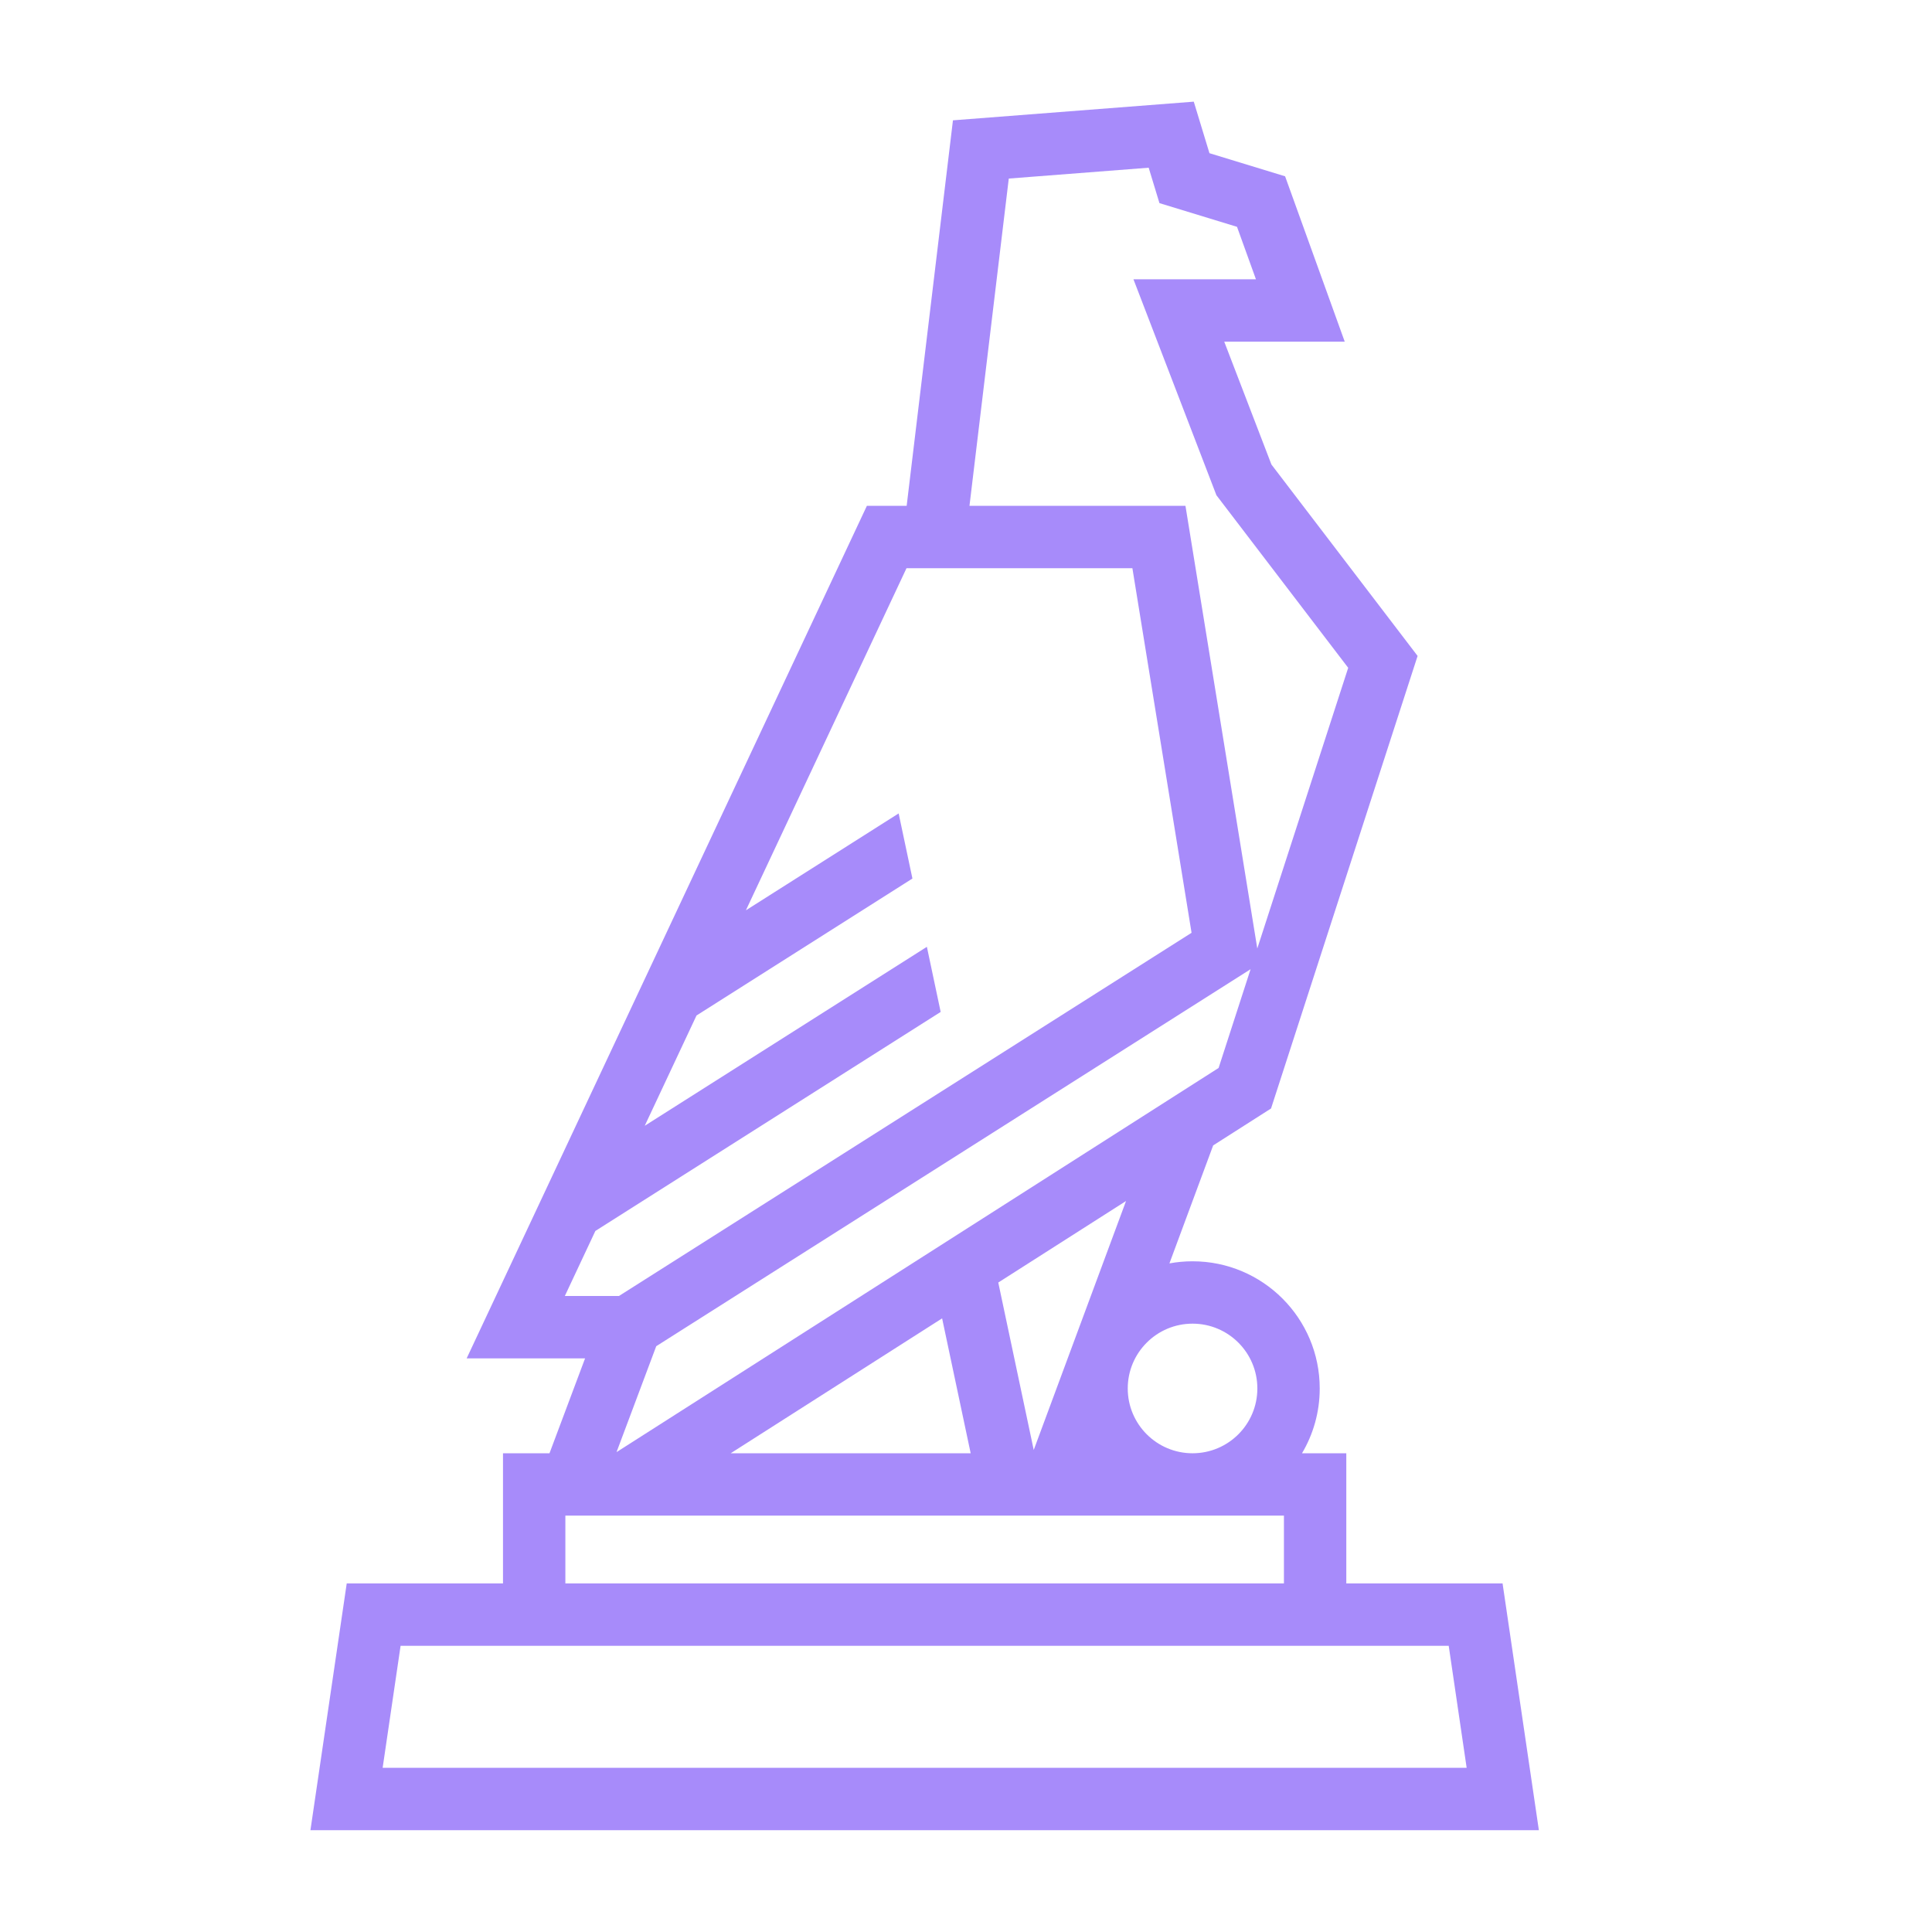
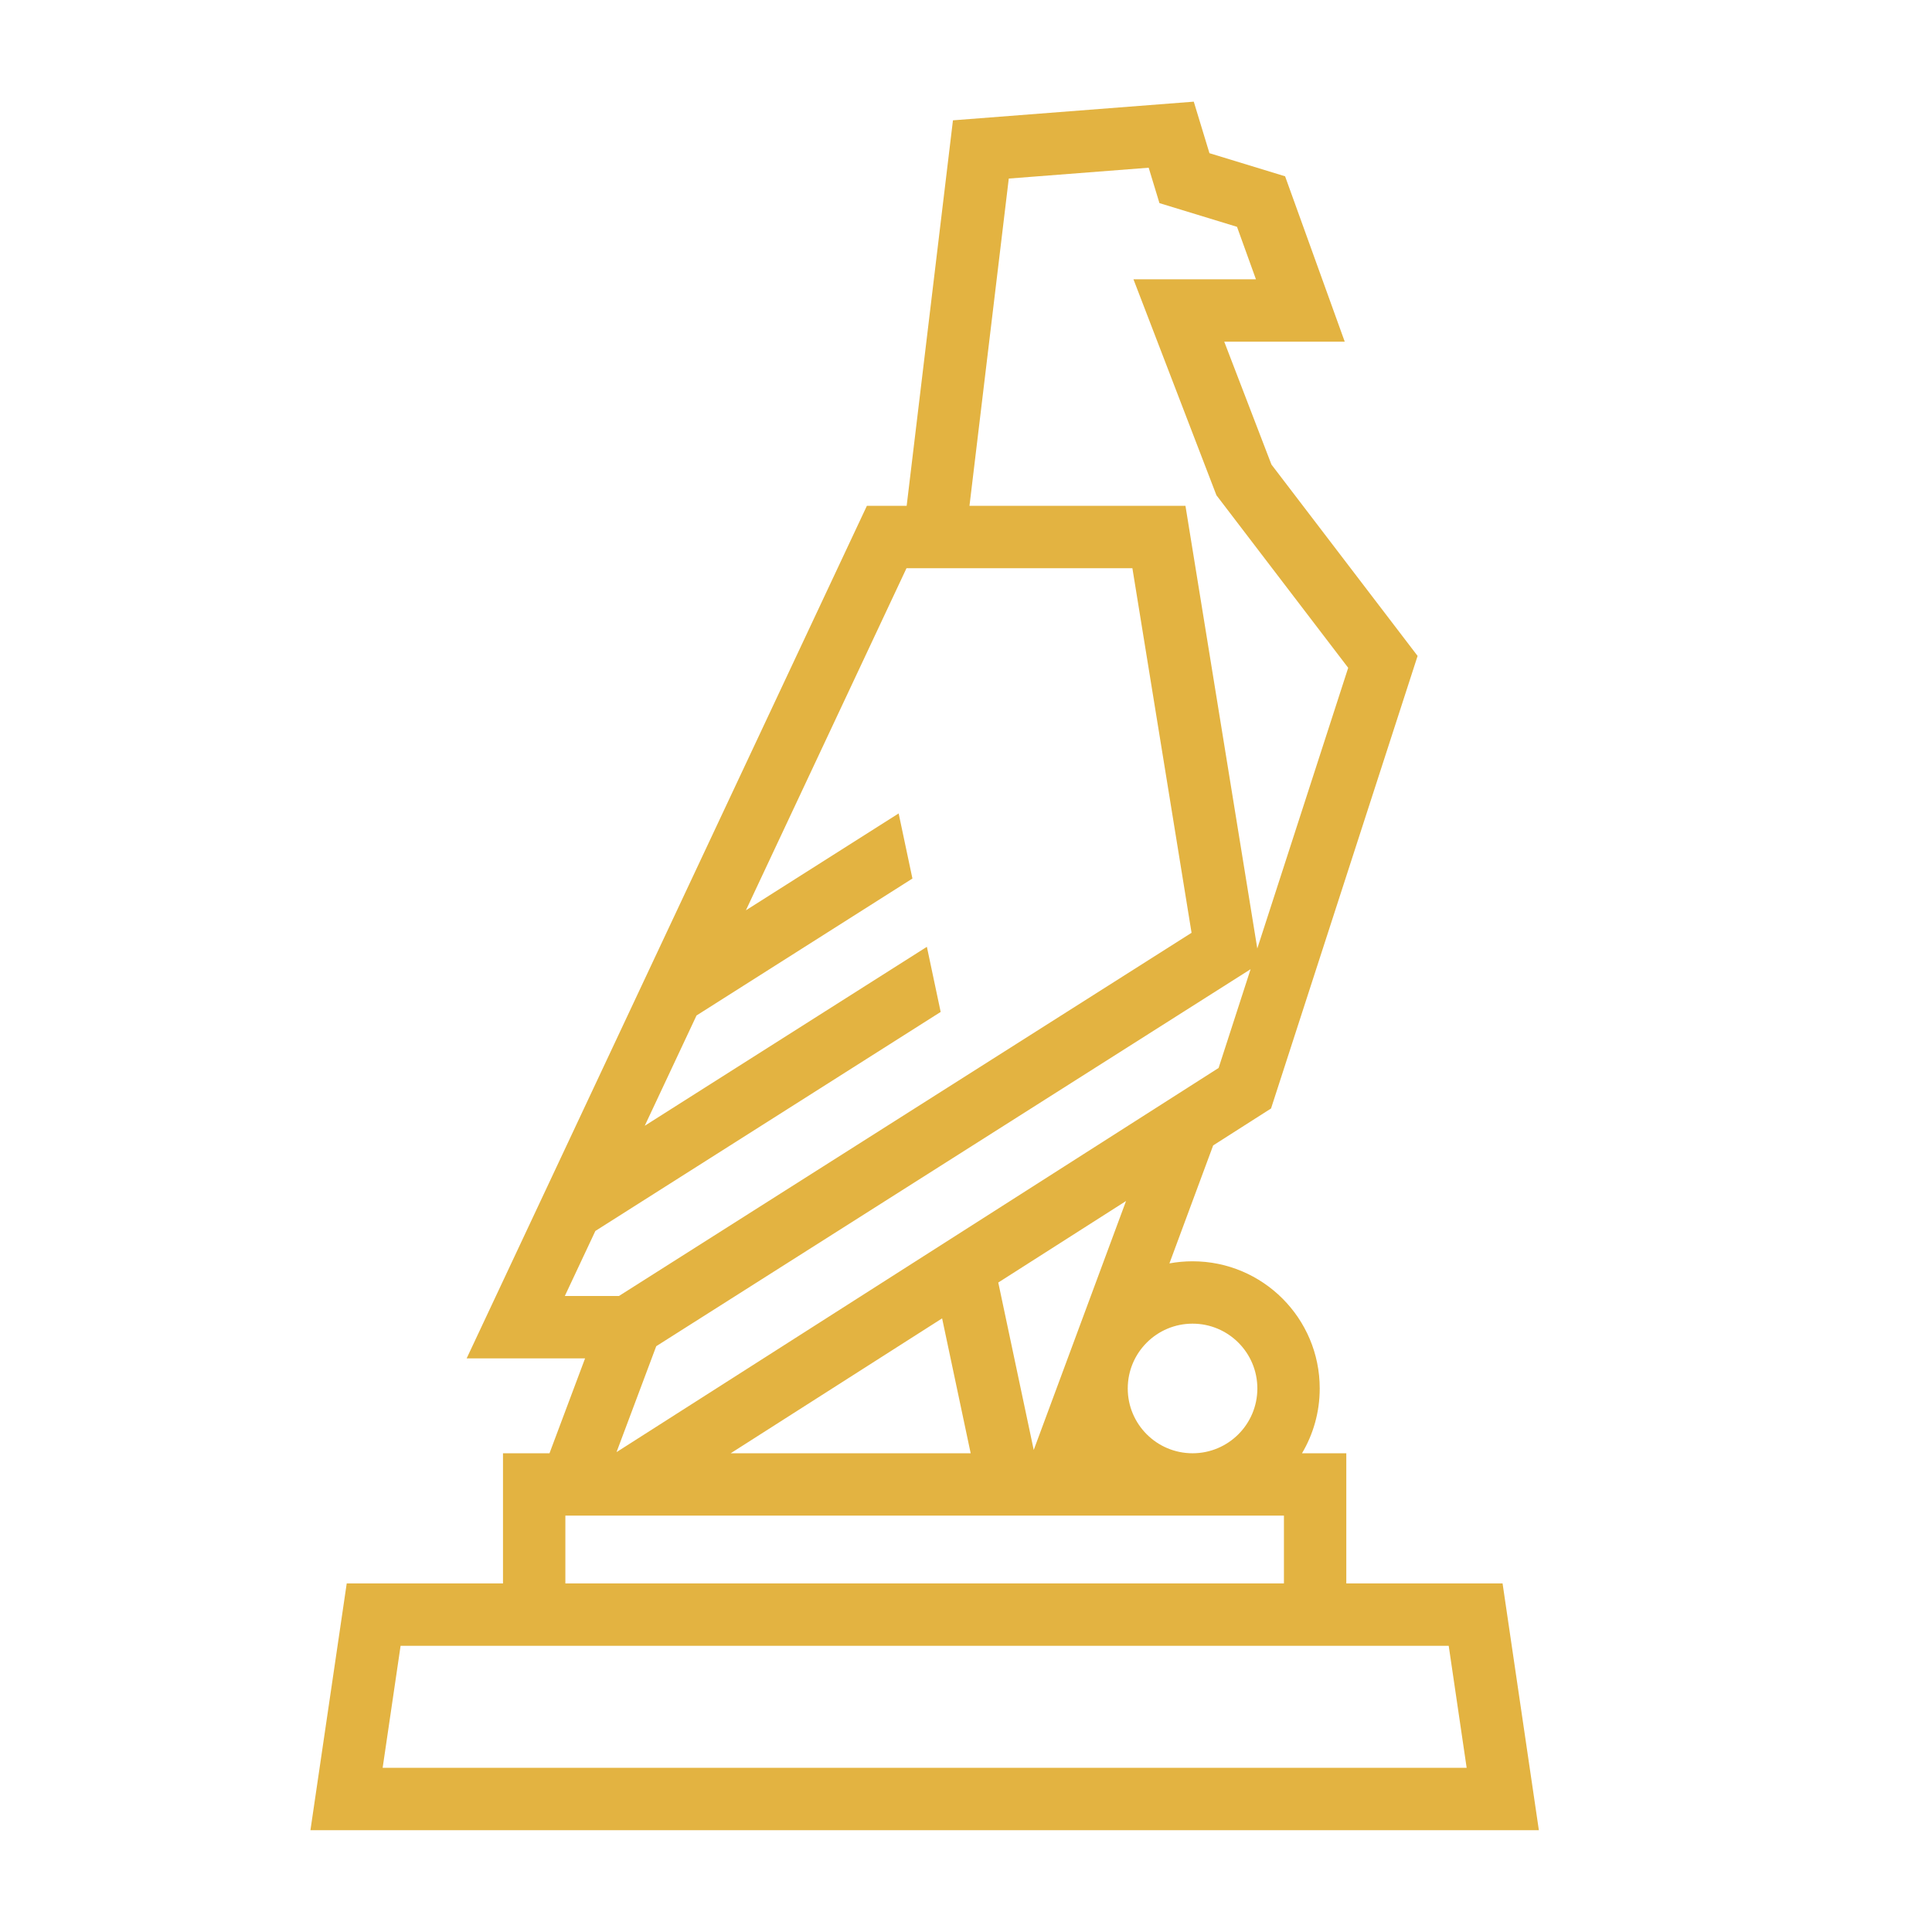
<svg xmlns="http://www.w3.org/2000/svg" viewBox="0 0 600 600">
  <g transform="translate(96.4092, 31.572)">
-     <path fill="#a78bfa" fill-rule="evenodd" d="M48.515,390.281 L85.291,390.281 L74.242,419.754 L59.801,419.754 L59.801,460.175 L11.269,460.175 L0,536.807 L381.499,536.807 L370.229,460.175 L321.696,460.175 L321.696,419.754 L307.938,419.754 C311.435,413.86 313.443,406.979 313.443,399.628 C313.443,377.816 295.761,360.133 273.949,360.133 C271.496,360.133 269.095,360.357 266.766,360.785 L280.351,324.145 L298.323,312.677 L343.839,172.135 L298.445,112.688 L283.787,74.534 L321.21,74.534 L302.689,23.18 L279.196,16.002 L274.327,0 L199.538,5.798 L185.162,125.523 L172.808,125.523 L48.515,390.281 Z M271.746,125.523 L204.67,125.523 L216.875,23.881 L260.323,20.512 L263.669,31.51 L287.758,38.87 L293.635,55.166 L255.598,55.166 L281.363,122.231 L322.286,175.823 L294.054,262.995 L271.746,125.523 Z M107.393,386.502 L291.972,269.423 L282.04,300.091 L95.168,419.333 L95.084,419.333 L107.393,386.502 Z M302.328,460.175 L302.328,439.123 L79.17,439.123 L79.17,460.175 L302.328,460.175 Z M27.998,479.544 L22.425,517.439 L359.074,517.439 L353.501,479.544 L27.998,479.544 Z M205.043,419.754 L130.515,419.754 L196.172,377.859 L205.043,419.754 Z M294.075,399.628 C294.075,410.744 285.064,419.754 273.949,419.754 C262.833,419.754 253.822,410.744 253.822,399.628 C253.822,388.513 262.833,379.502 273.949,379.502 C285.064,379.502 294.075,388.513 294.075,399.628 Z M224.625,418.732 L213.614,366.73 L253.292,341.411 L224.625,418.732 Z M255.267,144.891 L273.64,258.115 L95.81,370.912 L79.004,370.912 L88.487,350.712 L195.723,282.692 L191.442,262.471 L103.821,318.049 L119.901,283.797 L186.953,241.266 L182.672,221.045 L135.235,251.135 L185.111,144.891 L255.267,144.891 Z" />
+     <path fill="#e3b341" fill-rule="evenodd" d="M48.515,390.281 L85.291,390.281 L74.242,419.754 L59.801,419.754 L59.801,460.175 L11.269,460.175 L0,536.807 L381.499,536.807 L370.229,460.175 L321.696,460.175 L321.696,419.754 L307.938,419.754 C311.435,413.86 313.443,406.979 313.443,399.628 C313.443,377.816 295.761,360.133 273.949,360.133 C271.496,360.133 269.095,360.357 266.766,360.785 L280.351,324.145 L298.323,312.677 L343.839,172.135 L298.445,112.688 L283.787,74.534 L321.21,74.534 L302.689,23.18 L279.196,16.002 L274.327,0 L199.538,5.798 L185.162,125.523 L172.808,125.523 L48.515,390.281 Z M271.746,125.523 L204.67,125.523 L216.875,23.881 L260.323,20.512 L263.669,31.51 L287.758,38.87 L293.635,55.166 L255.598,55.166 L281.363,122.231 L322.286,175.823 L294.054,262.995 L271.746,125.523 Z M107.393,386.502 L291.972,269.423 L282.04,300.091 L95.168,419.333 L95.084,419.333 L107.393,386.502 Z M302.328,460.175 L302.328,439.123 L79.17,439.123 L79.17,460.175 L302.328,460.175 Z M27.998,479.544 L22.425,517.439 L359.074,517.439 L353.501,479.544 L27.998,479.544 Z M205.043,419.754 L130.515,419.754 L196.172,377.859 L205.043,419.754 Z M294.075,399.628 C294.075,410.744 285.064,419.754 273.949,419.754 C262.833,419.754 253.822,410.744 253.822,399.628 C253.822,388.513 262.833,379.502 273.949,379.502 C285.064,379.502 294.075,388.513 294.075,399.628 Z M224.625,418.732 L213.614,366.73 L253.292,341.411 L224.625,418.732 Z M255.267,144.891 L273.64,258.115 L95.81,370.912 L79.004,370.912 L88.487,350.712 L195.723,282.692 L191.442,262.471 L103.821,318.049 L119.901,283.797 L186.953,241.266 L182.672,221.045 L135.235,251.135 L185.111,144.891 L255.267,144.891 Z" />
  </g>
</svg>
